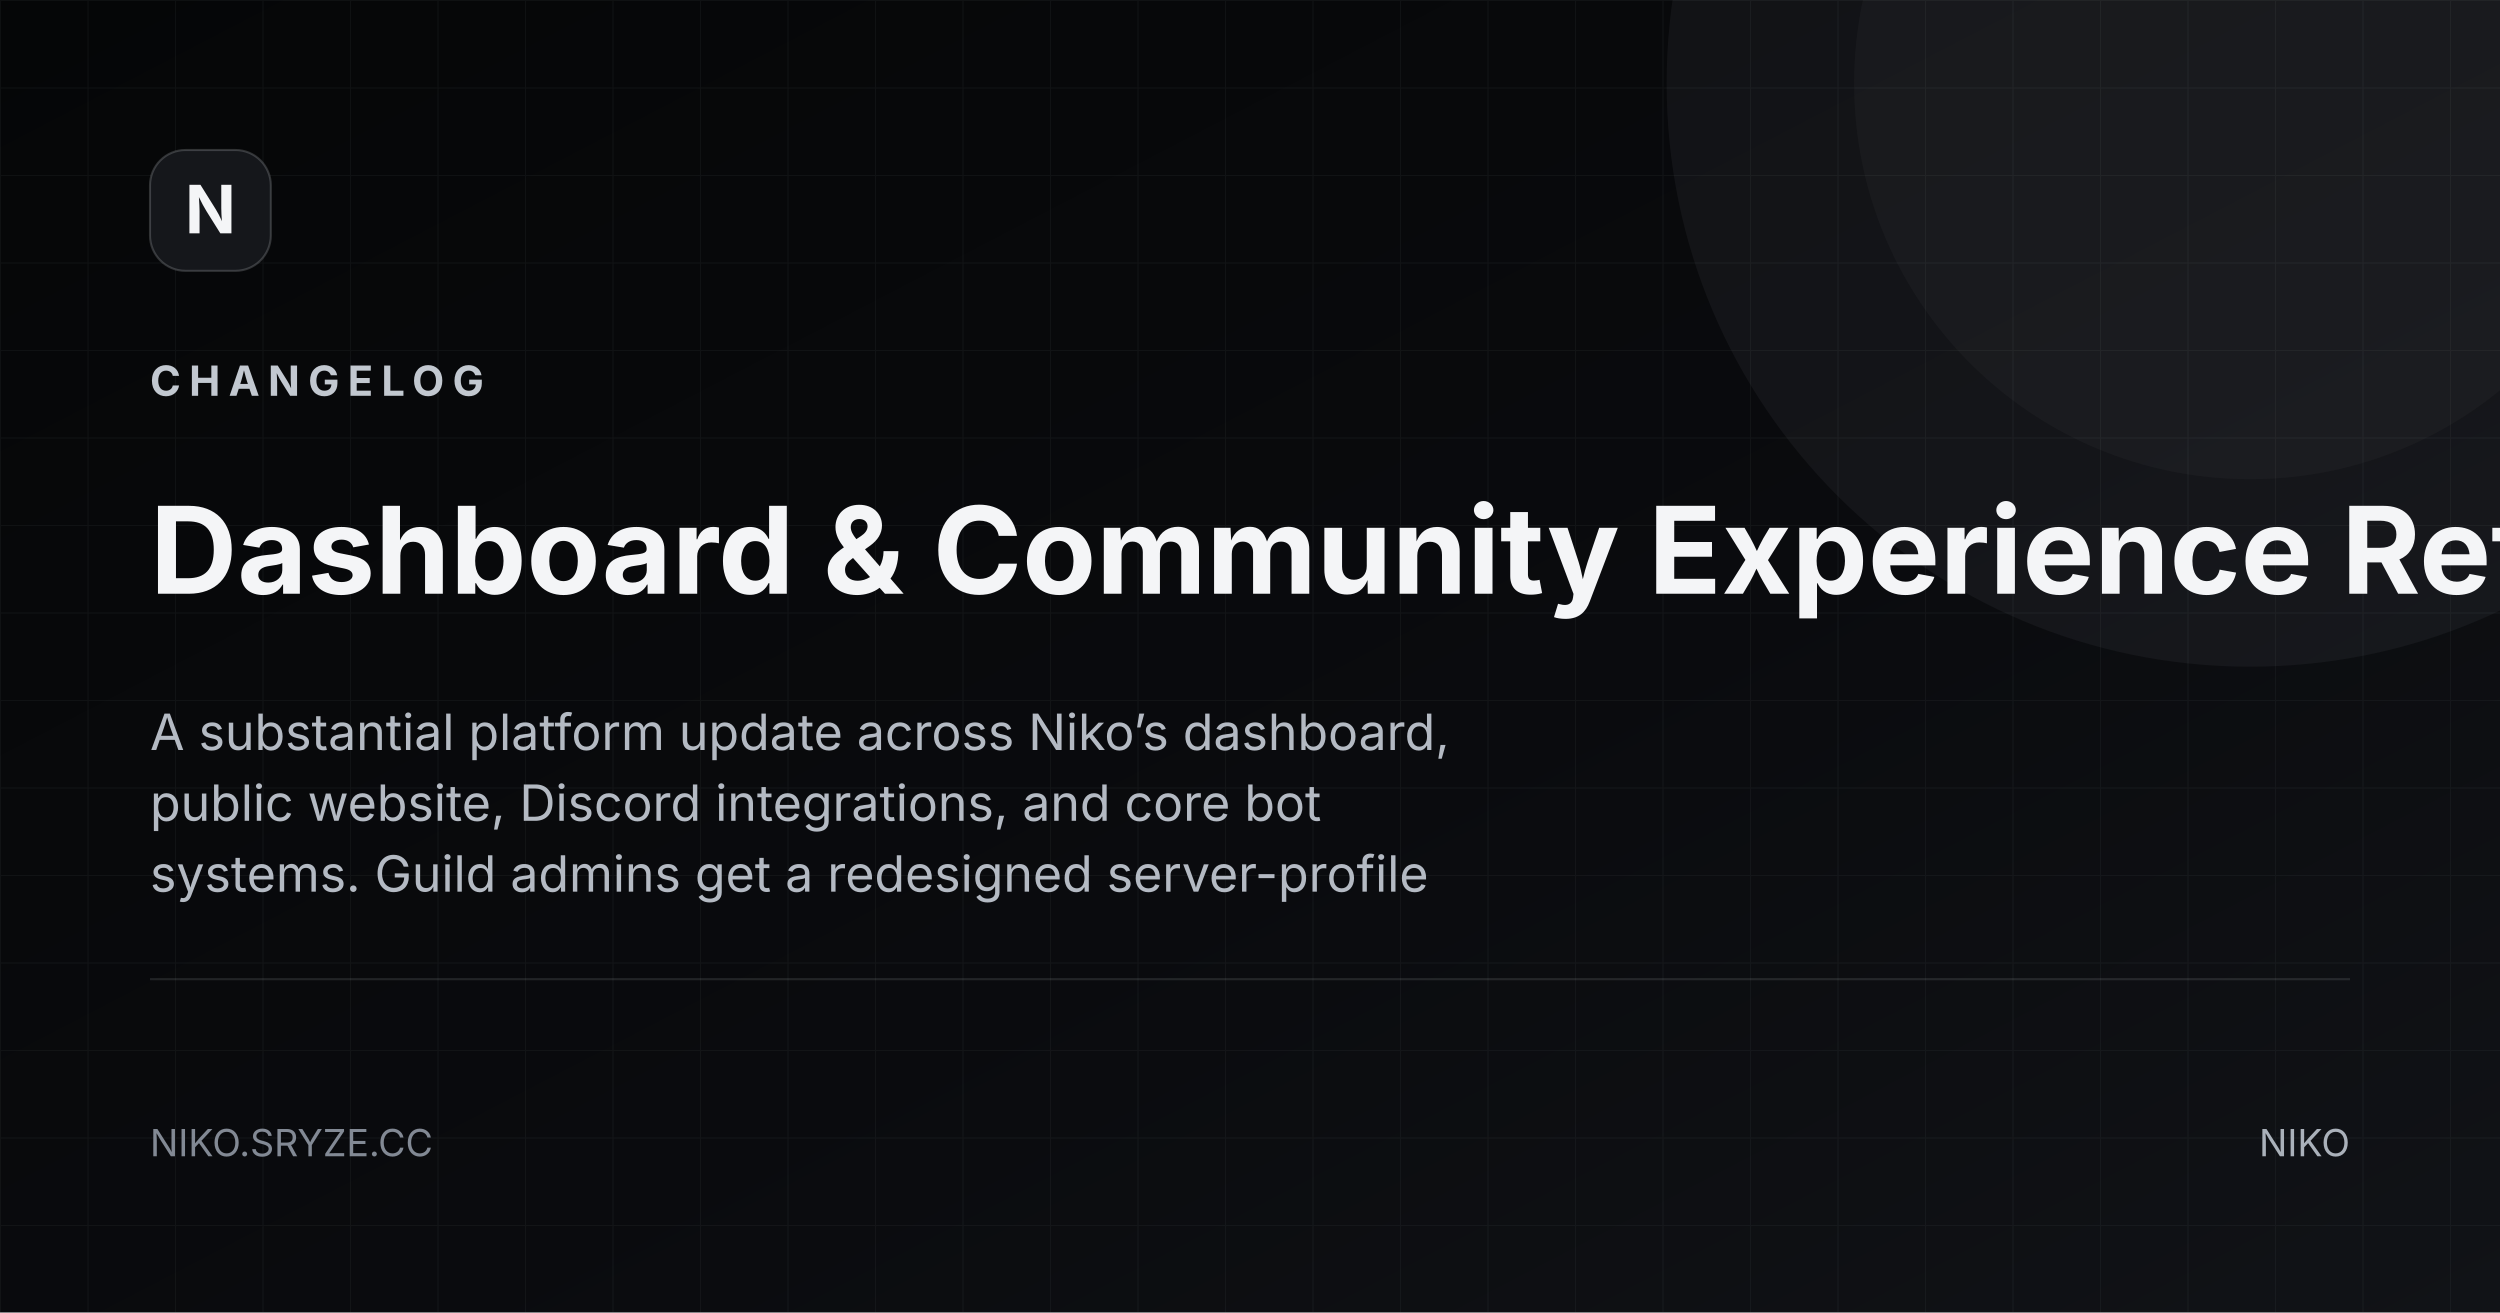
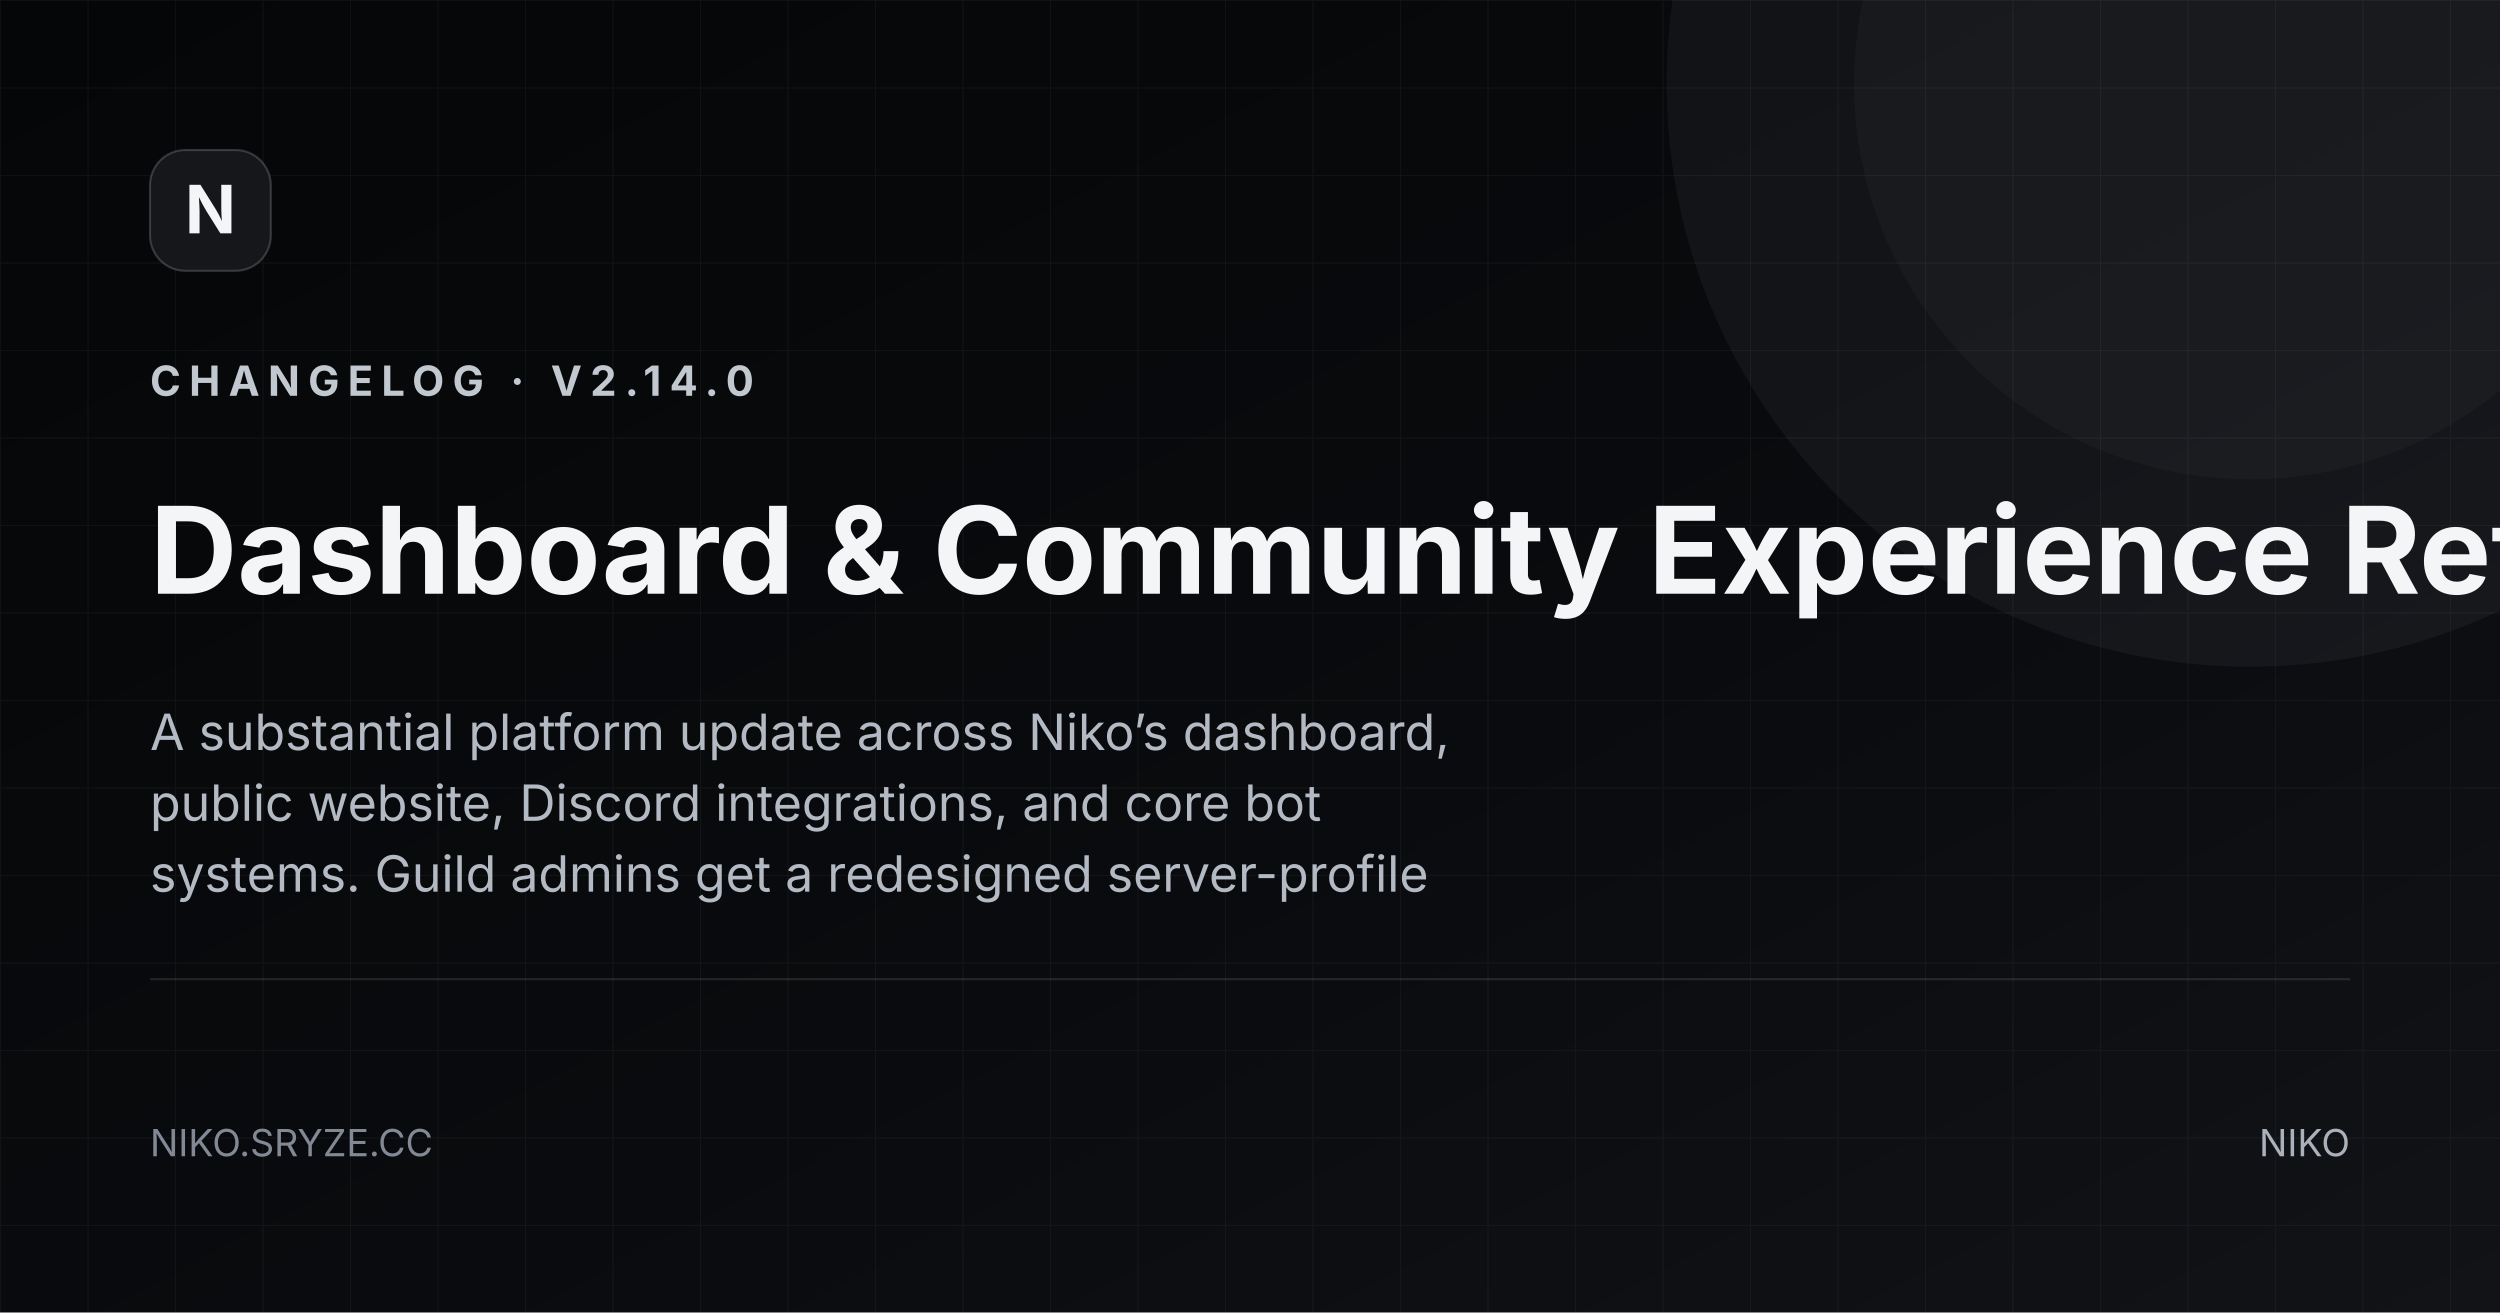
<svg xmlns="http://www.w3.org/2000/svg" width="1200" height="630" viewBox="0 0 1200 630">
  <defs>
    <linearGradient id="bg" x1="0" y1="0" x2="1" y2="1">
      <stop stop-color="#050607" />
      <stop offset=".58" stop-color="#0a0b0e" />
      <stop offset="1" stop-color="#111317" />
    </linearGradient>
    <pattern id="grid" width="42" height="42" patternUnits="userSpaceOnUse">
      <path d="M42 0H0V42" fill="none" stroke="#dce1e8" stroke-opacity=".045" />
    </pattern>
  </defs>
  <rect width="1200" height="630" fill="url(#bg)" />
  <rect width="1200" height="630" fill="url(#grid)" />
  <circle cx="1080" cy="40" r="280" fill="#aab1ba" fill-opacity=".065" />
  <circle cx="1080" cy="40" r="190" fill="#d5d9df" fill-opacity=".035" />
  <path d="M72 470H1128" stroke="#dce1e8" stroke-opacity=".12" />
  <rect x="72" y="72" width="58" height="58" rx="17" fill="#15171b" stroke="#dce1e8" stroke-opacity=".2" />
  <text x="101" y="112" text-anchor="middle" fill="#f4f5f7" font-family="Inter,sans-serif" font-size="32" font-weight="700">N</text>
-   <text x="72" y="190" fill="#c2c8d0" font-family="Inter,sans-serif" font-size="20" font-weight="700" letter-spacing="4">CHANGELOG</text>
+   <text x="72" y="190" fill="#c2c8d0" font-family="Inter,sans-serif" font-size="20" font-weight="700" letter-spacing="4">CHANGELOG · V2.14.0</text>
  <text x="72" y="285" fill="#f4f5f7" font-family="Inter,sans-serif" font-size="58" font-weight="700">Dashboard &amp; Community Experience Refresh</text>
  <text x="72" y="360" fill="#b4bac3" font-family="Inter,sans-serif" font-size="24">A substantial platform update across Niko’s dashboard,</text>
  <text x="72" y="394" fill="#b4bac3" font-family="Inter,sans-serif" font-size="24">public website, Discord integrations, and core bot</text>
  <text x="72" y="428" fill="#b4bac3" font-family="Inter,sans-serif" font-size="24">systems. Guild admins get a redesigned server-profile</text>
  <text x="72" y="555" fill="#828994" font-family="Inter,sans-serif" font-size="18">NIKO.SRYZE.CC</text>
  <text x="1128" y="555" text-anchor="end" fill="#aab1ba" font-family="Inter,sans-serif" font-size="18">NIKO</text>
</svg>
